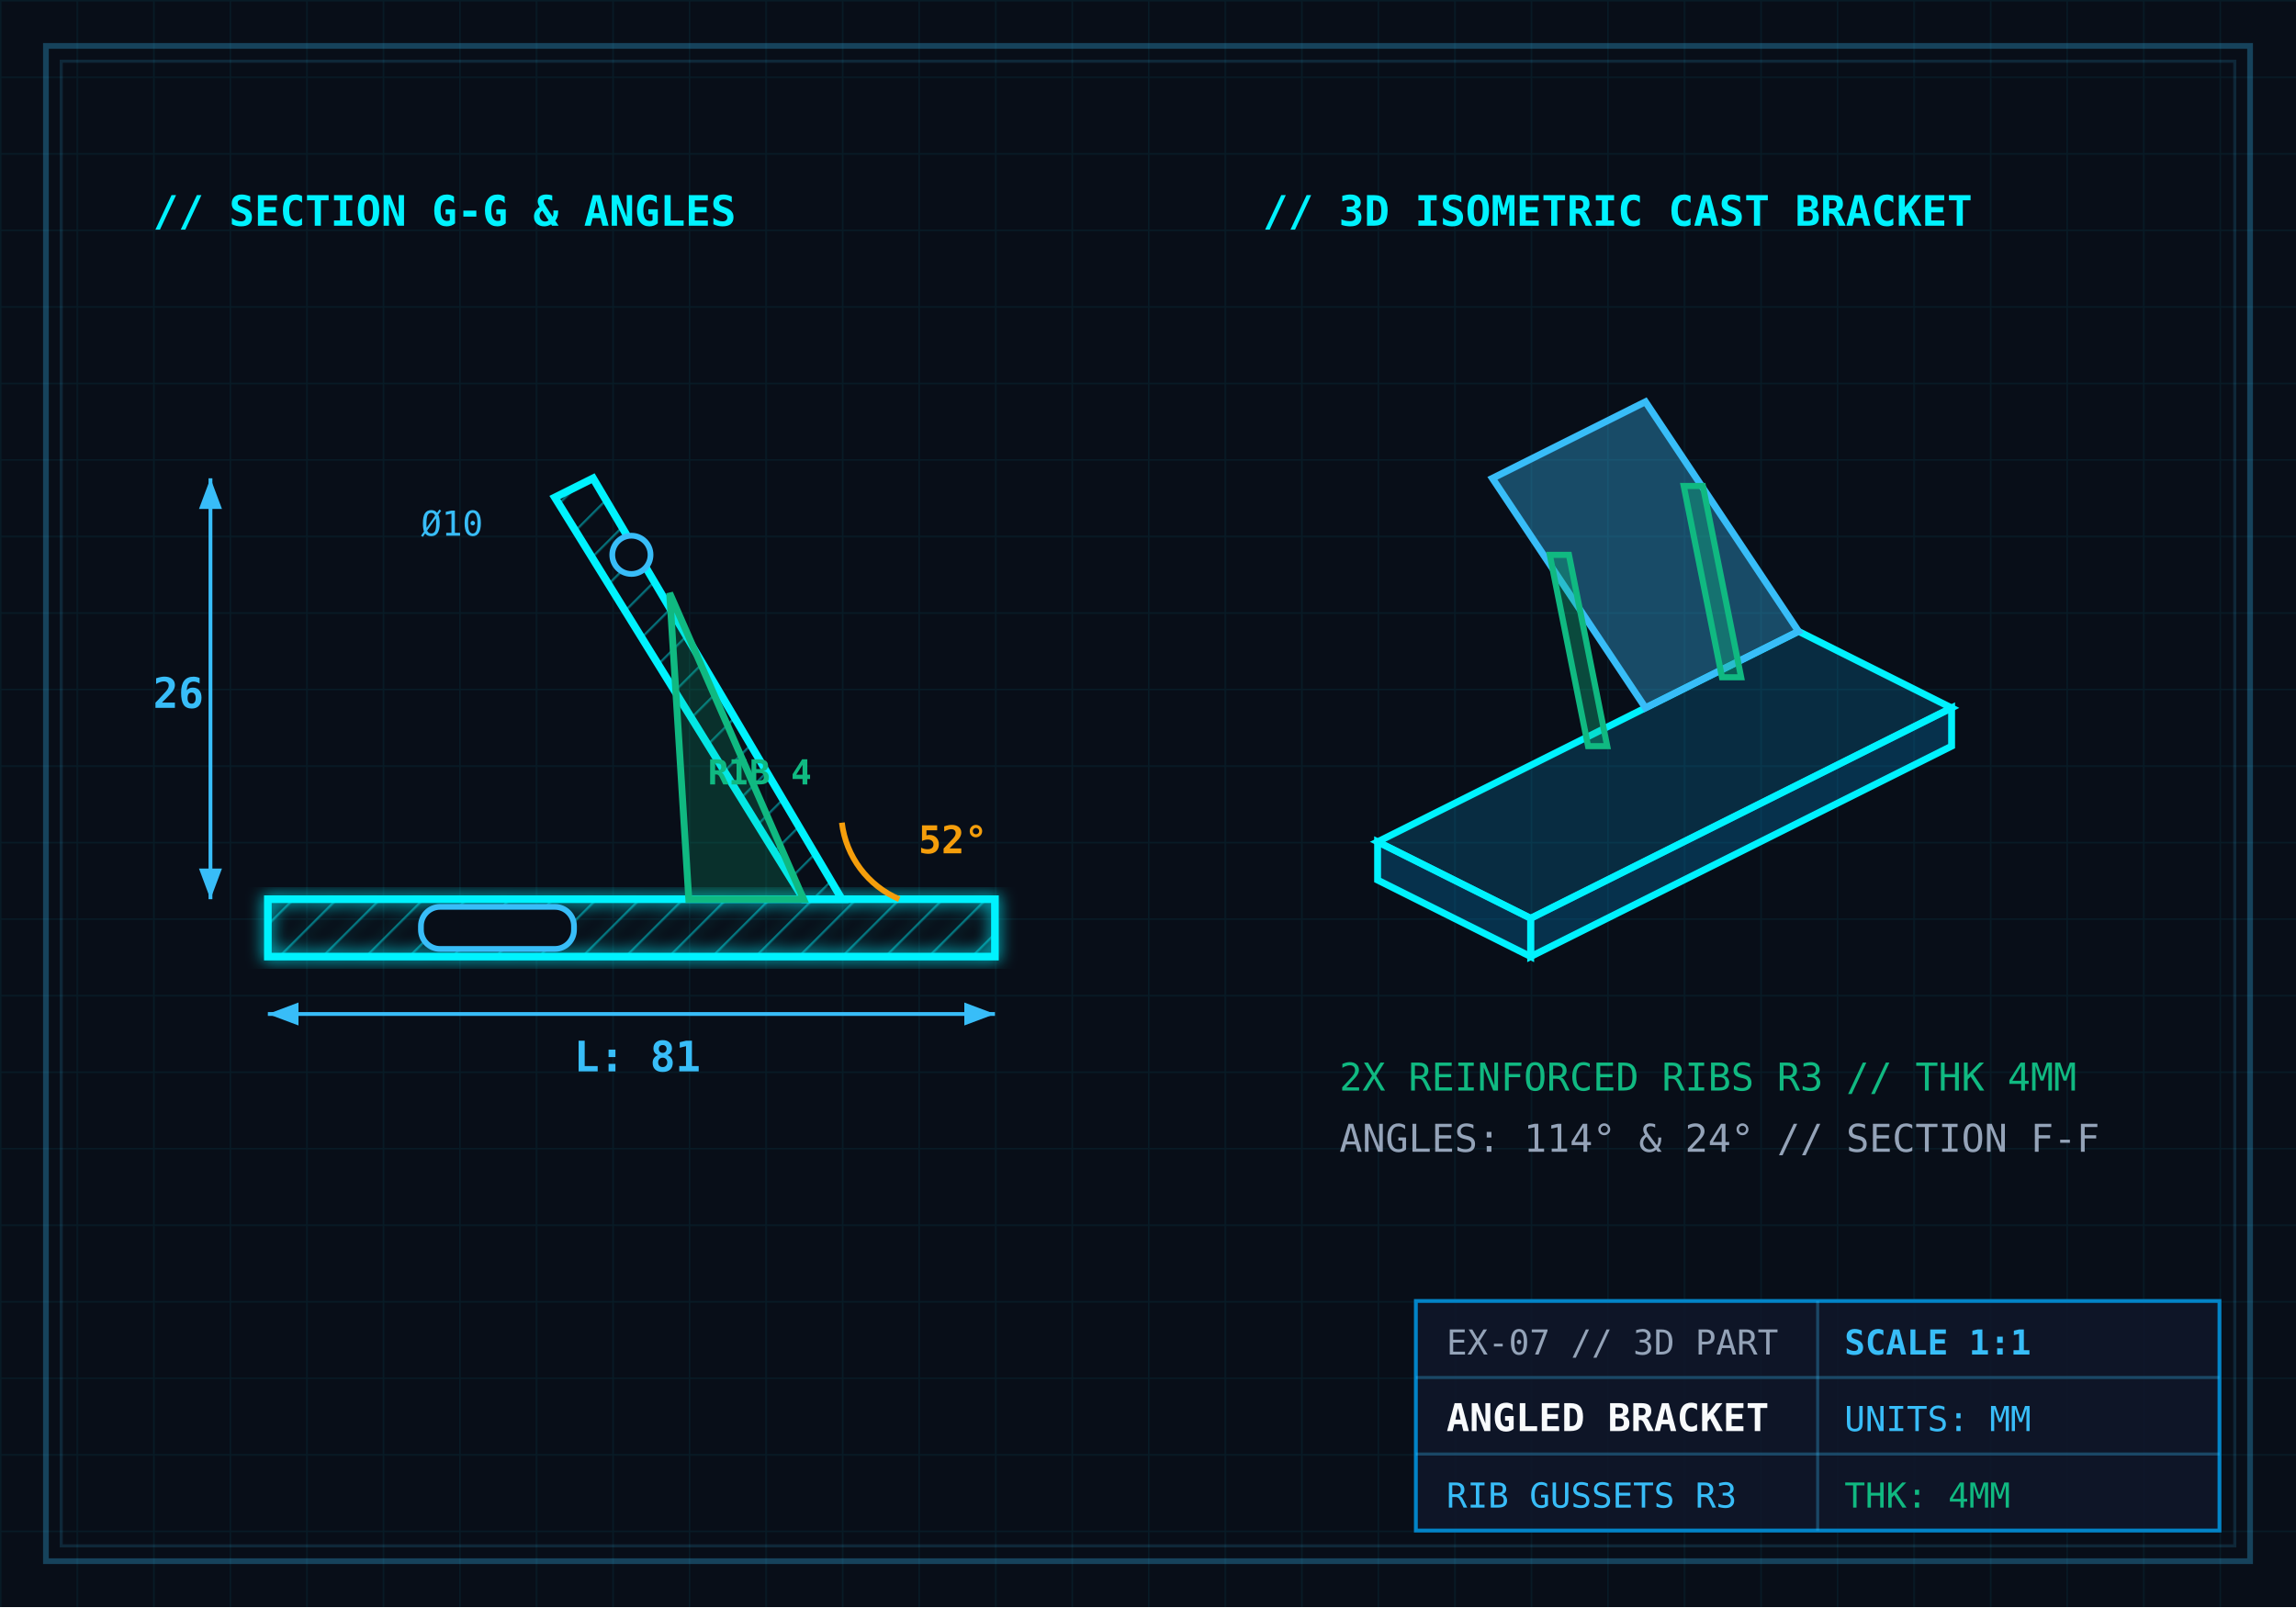
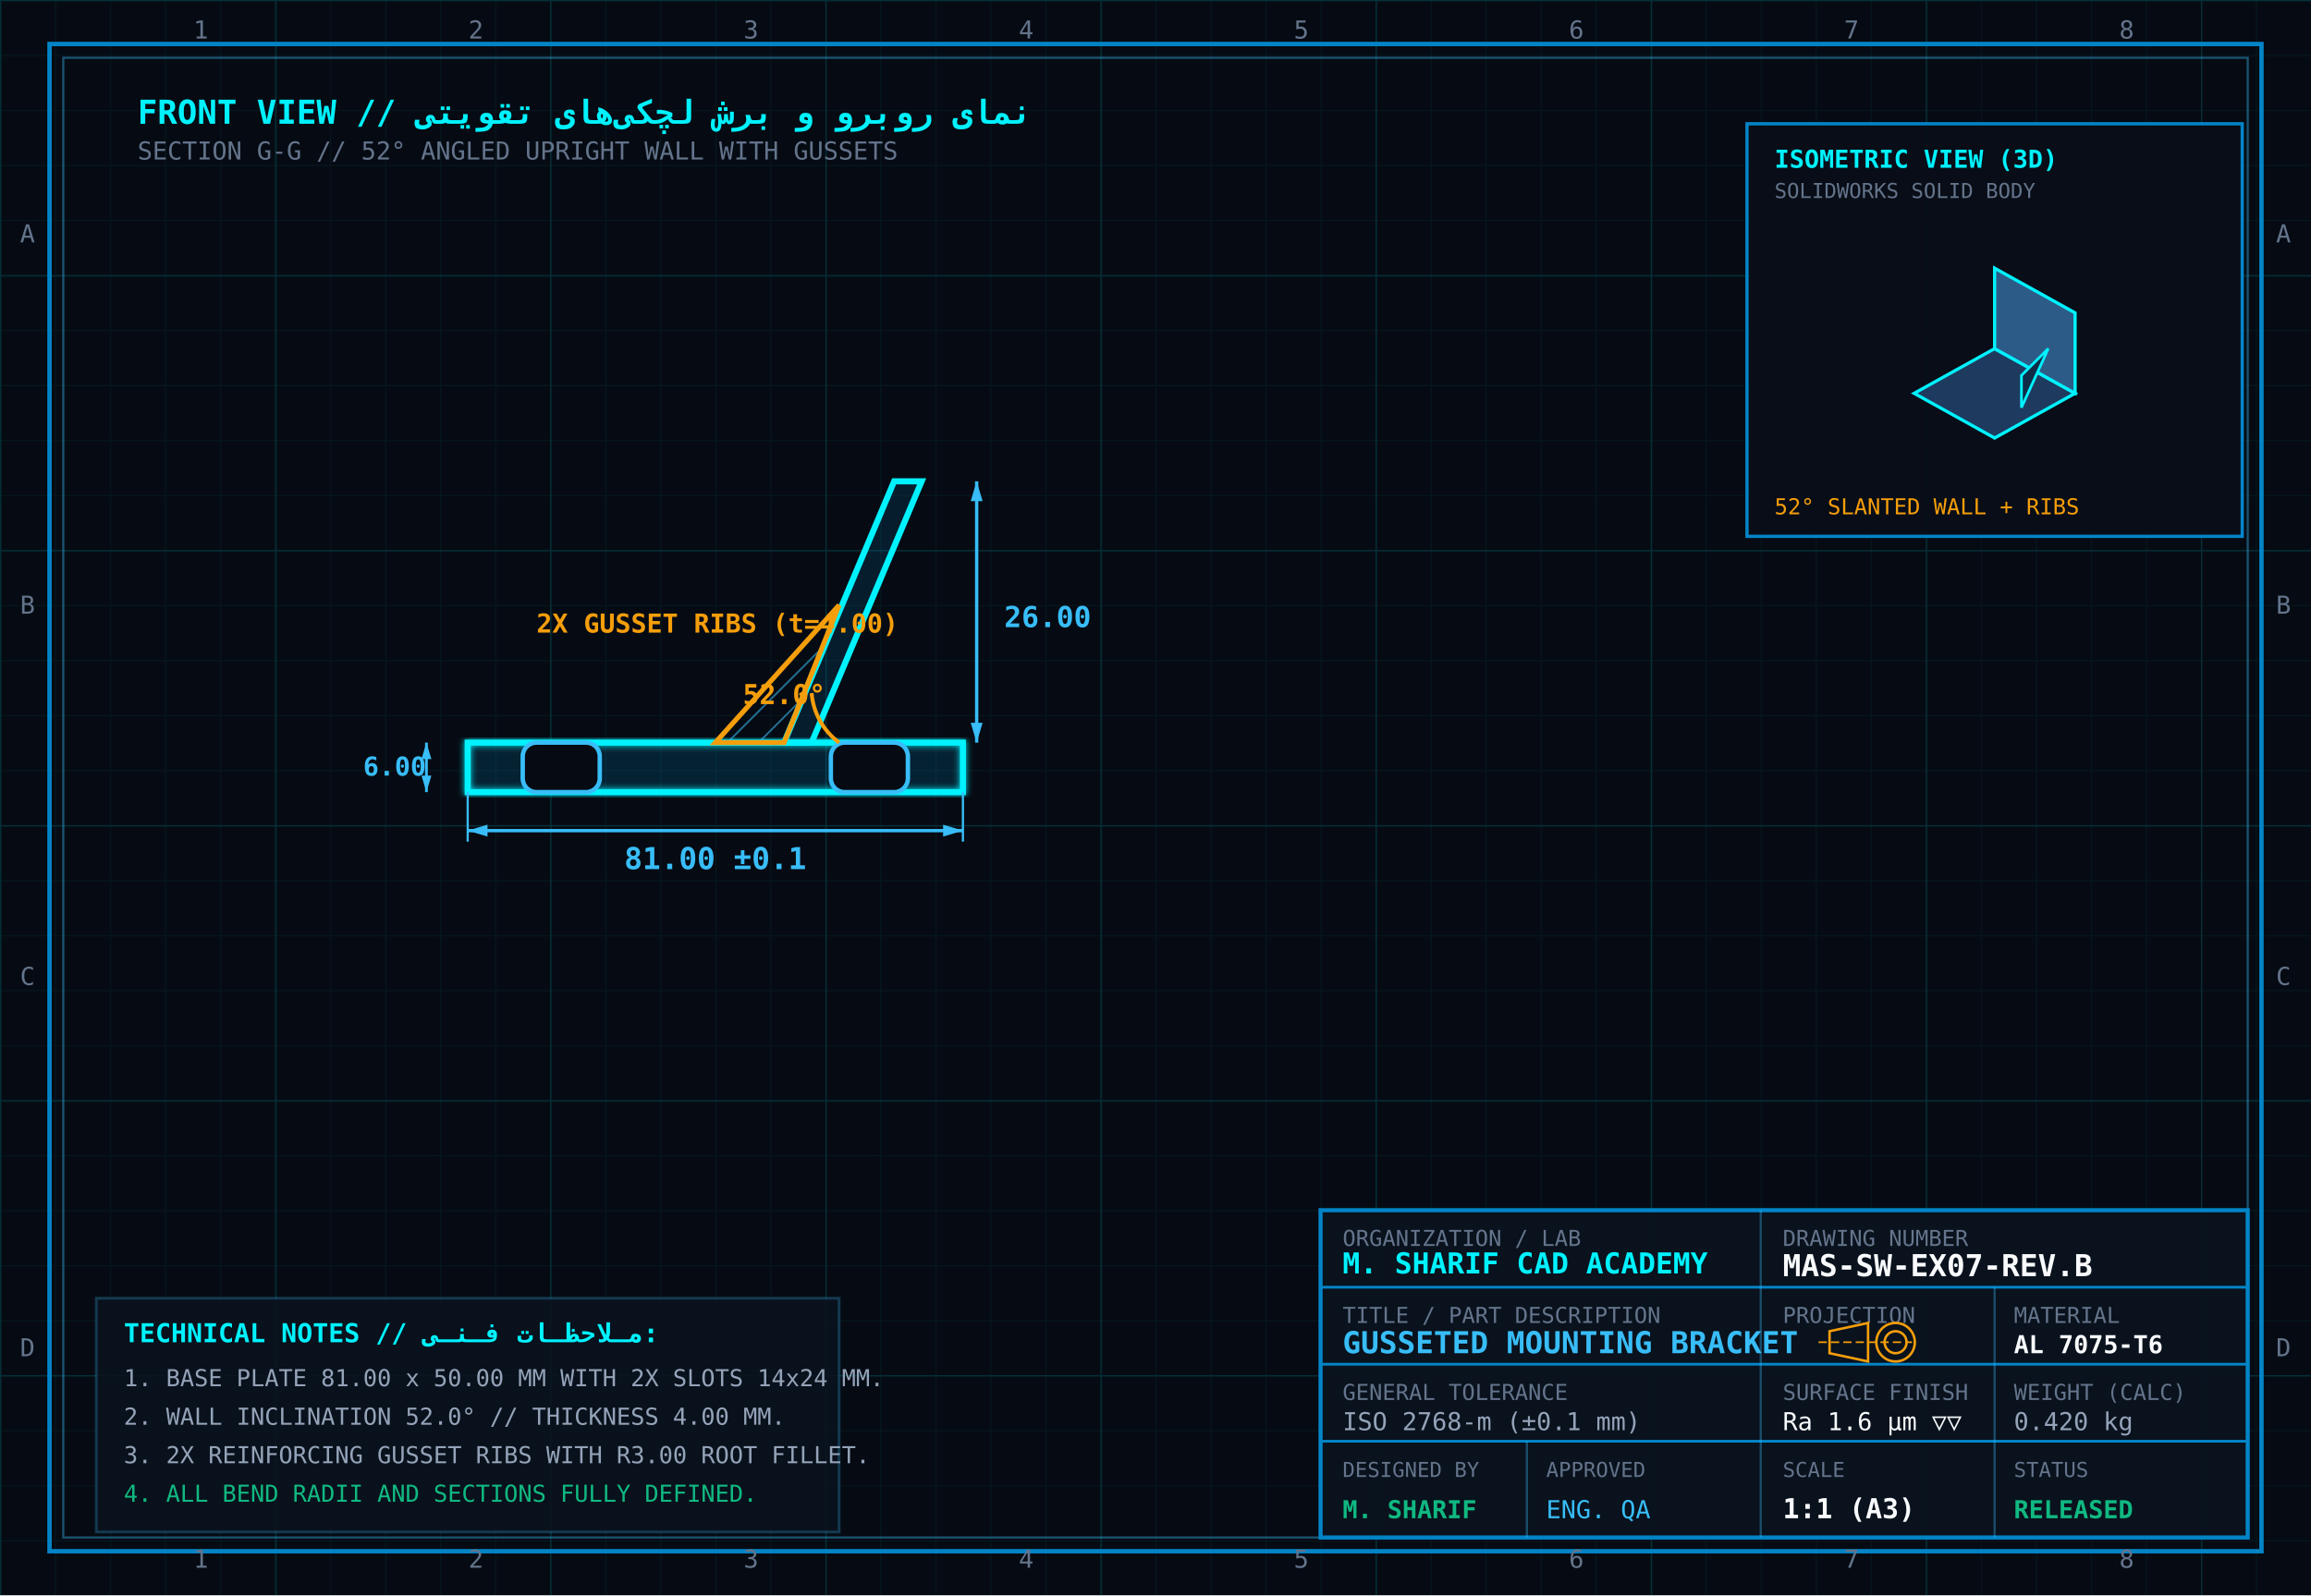
- <svg xmlns="http://www.w3.org/2000/svg" viewBox="0 0 600 420" width="100%" height="100%">
+ <svg xmlns="http://www.w3.org/2000/svg" viewBox="0 0 840 580" width="100%" height="100%">
  <defs>
-     <pattern id="grid7" width="20" height="20" patternUnits="userSpaceOnUse">
-       <path d="M 20 0 L 0 0 0 20" fill="none" stroke="rgba(0, 242, 254, 0.06)" stroke-width="0.8" />
+     <pattern id="cadGrid7" width="20" height="20" patternUnits="userSpaceOnUse">
+       <path d="M 20 0 L 0 0 0 20" fill="none" stroke="rgba(0, 242, 254, 0.05)" stroke-width="0.75" />
+     </pattern>
+     <pattern id="cadGridMajor7" width="100" height="100" patternUnits="userSpaceOnUse">
+       <path d="M 100 0 L 0 0 0 100" fill="none" stroke="rgba(0, 242, 254, 0.12)" stroke-width="1" />
    </pattern>
    <pattern id="hatch7" width="8" height="8" patternTransform="rotate(45 0 0)" patternUnits="userSpaceOnUse">
-       <line x1="0" y1="0" x2="0" y2="8" stroke="rgba(0, 242, 254, 0.4)" stroke-width="1.2" />
+       <line x1="0" y1="0" x2="0" y2="8" stroke="#38bdf8" stroke-width="1.2" opacity="0.6" />
    </pattern>
-     <filter id="glow7" x="-20%" y="-20%" width="140%" height="140%">
-       <feGaussianBlur stdDeviation="2" result="blur" />
+     <marker id="arrEnd7" viewBox="0 0 10 10" refX="10" refY="5" markerWidth="6" markerHeight="6" orient="auto">
+       <path d="M 0 2 L 10 5 L 0 8 Z" fill="#38bdf8" />
+     </marker>
+     <marker id="arrStart7" viewBox="0 0 10 10" refX="0" refY="5" markerWidth="6" markerHeight="6" orient="auto">
+       <path d="M 10 2 L 0 5 L 10 8 Z" fill="#38bdf8" />
+     </marker>
+     <filter id="glow7" x="-10%" y="-10%" width="120%" height="120%">
+       <feGaussianBlur stdDeviation="1.2" result="blur" />
      <feComposite in="SourceGraphic" in2="blur" operator="over" />
    </filter>
  </defs>
-   <rect width="600" height="420" fill="#080e18" />
-   <rect width="600" height="420" fill="url(#grid7)" />
-   <rect x="12" y="12" width="576" height="396" fill="none" stroke="rgba(56, 189, 248, 0.3)" stroke-width="1.5" />
-   <rect x="16" y="16" width="568" height="388" fill="none" stroke="rgba(56, 189, 248, 0.15)" stroke-width="0.8" />
-   <g transform="translate(370, 340)">
-     <rect width="210" height="60" fill="rgba(15, 23, 42, 0.9)" stroke="#0284c7" stroke-width="1" />
-     <line x1="0" y1="20" x2="210" y2="20" stroke="rgba(56, 189, 248, 0.3)" stroke-width="0.8" />
-     <line x1="0" y1="40" x2="210" y2="40" stroke="rgba(56, 189, 248, 0.3)" stroke-width="0.8" />
-     <line x1="105" y1="0" x2="105" y2="60" stroke="rgba(56, 189, 248, 0.3)" stroke-width="0.8" />
-     <text x="8" y="14" fill="#94a3b8" font-family="monospace" font-size="9">EX-07 // 3D PART</text>
-     <text x="112" y="14" fill="#38bdf8" font-family="monospace" font-size="9" font-weight="bold">SCALE 1:1</text>
-     <text x="8" y="34" fill="#f8fafc" font-family="monospace" font-size="10" font-weight="bold">ANGLED BRACKET</text>
-     <text x="112" y="34" fill="#38bdf8" font-family="monospace" font-size="9">UNITS: MM</text>
-     <text x="8" y="54" fill="#38bdf8" font-family="monospace" font-size="9">RIB GUSSETS R3</text>
-     <text x="112" y="54" fill="#10b981" font-family="monospace" font-size="9">THK: 4MM</text>
+   <rect width="840" height="580" fill="#060b13" class="cad-bg" />
+   <rect width="840" height="580" fill="url(#cadGrid7)" class="cad-grid" />
+   <rect width="840" height="580" fill="url(#cadGridMajor7)" class="cad-grid-major" />
+   <rect x="18" y="16" width="804" height="548" fill="none" stroke="#0284c7" stroke-width="1.6" />
+   <rect x="23" y="21" width="794" height="538" fill="none" stroke="rgba(56, 189, 248, 0.4)" stroke-width="0.8" />
+   <g fill="#64748b" font-family="monospace" font-size="9" text-anchor="middle">
+     <text x="73" y="14">1</text>
+     <text x="73" y="570">1</text>
+     <text x="173" y="14">2</text>
+     <text x="173" y="570">2</text>
+     <text x="273" y="14">3</text>
+     <text x="273" y="570">3</text>
+     <text x="373" y="14">4</text>
+     <text x="373" y="570">4</text>
+     <text x="473" y="14">5</text>
+     <text x="473" y="570">5</text>
+     <text x="573" y="14">6</text>
+     <text x="573" y="570">6</text>
+     <text x="673" y="14">7</text>
+     <text x="673" y="570">7</text>
+     <text x="773" y="14">8</text>
+     <text x="773" y="570">8</text>
  </g>
-   <g transform="translate(40, 45)">
-     <text x="0" y="14" fill="#00f2fe" font-family="monospace" font-size="11" font-weight="bold">// SECTION G-G &amp; ANGLES</text>
-     <rect x="30" y="190" width="190" height="15" fill="url(#hatch7)" stroke="#00f2fe" stroke-width="2" filter="url(#glow7)" />
-     <rect x="70" y="192" width="40" height="11" rx="5" fill="#080e18" stroke="#38bdf8" stroke-width="1.5" />
-     <path d="M 180 190 L 115 80 L 105 85 L 170 190 Z" fill="url(#hatch7)" stroke="#00f2fe" stroke-width="2" />
-     <path d="M 140 190 L 170 190 L 135 110 Z" fill="rgba(16, 185, 129, 0.2)" stroke="#10b981" stroke-width="1.8" />
-     <text x="145" y="160" fill="#10b981" font-family="monospace" font-size="9" font-weight="bold">RIB 4</text>
-     <path d="M 195 190 A 25 25 0 0 1 180 170" fill="none" stroke="#f59e0b" stroke-width="1.5" />
-     <text x="200" y="178" fill="#f59e0b" font-family="monospace" font-size="10" font-weight="bold">52°</text>
-     <line x1="30" y1="220" x2="220" y2="220" stroke="#38bdf8" stroke-width="1" />
-     <polygon points="30,220 38,217 38,223" fill="#38bdf8" />
-     <polygon points="220,220 212,217 212,223" fill="#38bdf8" />
-     <text x="110" y="235" fill="#38bdf8" font-family="monospace" font-size="11" font-weight="bold">L: 81</text>
-     <line x1="15" y1="80" x2="15" y2="190" stroke="#38bdf8" stroke-width="1" />
-     <polygon points="15,80 12,88 18,88" fill="#38bdf8" />
-     <polygon points="15,190 12,182 18,182" fill="#38bdf8" />
-     <text x="0" y="140" fill="#38bdf8" font-family="monospace" font-size="11" font-weight="bold">26</text>
-     <circle cx="125" cy="100" r="5" fill="#080e18" stroke="#38bdf8" stroke-width="1.5" />
-     <text x="70" y="95" fill="#38bdf8" font-family="monospace" font-size="9">Ø10</text>
+   <g fill="#64748b" font-family="monospace" font-size="9" text-anchor="middle" dominant-baseline="central">
+     <text x="10" y="85">A</text>
+     <text x="830" y="85">A</text>
+     <text x="10" y="220">B</text>
+     <text x="830" y="220">B</text>
+     <text x="10" y="355">C</text>
+     <text x="830" y="355">C</text>
+     <text x="10" y="490">D</text>
+     <text x="830" y="490">D</text>
  </g>
-   <g transform="translate(330, 45)">
-     <text x="0" y="14" fill="#00f2fe" font-family="monospace" font-size="11" font-weight="bold">// 3D ISOMETRIC CAST BRACKET</text>
-     <polygon points="30,175 140,120 180,140 70,195" fill="rgba(14, 165, 233, 0.2)" stroke="#00f2fe" stroke-width="1.8" />
-     <polygon points="30,175 70,195 70,205 30,185" fill="rgba(2, 132, 199, 0.3)" stroke="#00f2fe" stroke-width="1.8" />
-     <polygon points="70,195 180,140 180,150 70,205" fill="rgba(2, 132, 199, 0.3)" stroke="#00f2fe" stroke-width="1.8" />
-     <polygon points="100,140 140,120 100,60 60,80" fill="rgba(56, 189, 248, 0.35)" stroke="#38bdf8" stroke-width="1.8" />
-     <polygon points="85,150 75,100 80,100 90,150" fill="rgba(16, 185, 129, 0.35)" stroke="#10b981" stroke-width="1.6" />
-     <polygon points="120,132 110,82 115,82 125,132" fill="rgba(16, 185, 129, 0.35)" stroke="#10b981" stroke-width="1.6" />
-     <text x="20" y="240" fill="#10b981" font-family="monospace" font-size="10">2X REINFORCED RIBS R3 // THK 4MM</text>
-     <text x="20" y="256" fill="#94a3b8" font-family="monospace" font-size="10">ANGLES: 114° &amp; 24° // SECTION F-F</text>
+   <g transform="translate(480, 440)">
+     <rect width="337" height="119" fill="rgba(10, 18, 30, 0.95)" stroke="#0284c7" stroke-width="1.5" />
+     <line x1="0" y1="28" x2="337" y2="28" stroke="#0284c7" stroke-width="1" />
+     <line x1="0" y1="56" x2="337" y2="56" stroke="#0284c7" stroke-width="1" />
+     <line x1="0" y1="84" x2="337" y2="84" stroke="#0284c7" stroke-width="1" />
+     <line x1="160" y1="0" x2="160" y2="84" stroke="rgba(56, 189, 248, 0.35)" stroke-width="0.8" />
+     <line x1="245" y1="28" x2="245" y2="84" stroke="rgba(56, 189, 248, 0.35)" stroke-width="0.8" />
+     <line x1="75" y1="84" x2="75" y2="119" stroke="rgba(56, 189, 248, 0.35)" stroke-width="0.8" />
+     <line x1="160" y1="84" x2="160" y2="119" stroke="rgba(56, 189, 248, 0.35)" stroke-width="0.8" />
+     <line x1="245" y1="84" x2="245" y2="119" stroke="rgba(56, 189, 248, 0.35)" stroke-width="0.8" />
+     <text x="8" y="13" fill="#64748b" font-family="monospace" font-size="8">ORGANIZATION / LAB</text>
+     <text x="8" y="23" fill="#00f2fe" font-family="monospace" font-size="10.5" font-weight="bold">M. SHARIF CAD ACADEMY</text>
+     <text x="168" y="13" fill="#64748b" font-family="monospace" font-size="8">DRAWING NUMBER</text>
+     <text x="168" y="24" fill="#f8fafc" font-family="monospace" font-size="11" font-weight="bold">MAS-SW-EX07-REV.B</text>
+     <text x="8" y="41" fill="#64748b" font-family="monospace" font-size="8">TITLE / PART DESCRIPTION</text>
+     <text x="8" y="52" fill="#38bdf8" font-family="monospace" font-size="11" font-weight="bold">GUSSETED MOUNTING BRACKET</text>
+     <text x="168" y="41" fill="#64748b" font-family="monospace" font-size="8">PROJECTION</text>
+     <g transform="translate(185, 48)">
+       <polygon points="0,4 0,-4 14,-7 14,7" fill="none" stroke="#f59e0b" stroke-width="0.9" />
+       <line x1="-4" y1="0" x2="30" y2="0" stroke="#f59e0b" stroke-width="0.6" stroke-dasharray="3,1.5" />
+       <circle cx="24" cy="0" r="4" fill="none" stroke="#f59e0b" stroke-width="0.9" />
+       <circle cx="24" cy="0" r="7" fill="none" stroke="#f59e0b" stroke-width="0.9" />
+     </g>
+     <text x="252" y="41" fill="#64748b" font-family="monospace" font-size="8">MATERIAL</text>
+     <text x="252" y="52" fill="#f8fafc" font-family="monospace" font-size="9" font-weight="bold">AL 7075-T6</text>
+     <text x="8" y="69" fill="#64748b" font-family="monospace" font-size="8">GENERAL TOLERANCE</text>
+     <text x="8" y="80" fill="#94a3b8" font-family="monospace" font-size="9">ISO 2768-m (±0.1 mm)</text>
+     <text x="168" y="69" fill="#64748b" font-family="monospace" font-size="8">SURFACE FINISH</text>
+     <text x="168" y="80" fill="#f8fafc" font-family="monospace" font-size="9">Ra 1.6 µm ▽▽</text>
+     <text x="252" y="69" fill="#64748b" font-family="monospace" font-size="8">WEIGHT (CALC)</text>
+     <text x="252" y="80" fill="#94a3b8" font-family="monospace" font-size="9">0.420 kg</text>
+     <text x="8" y="97" fill="#64748b" font-family="monospace" font-size="7.5">DESIGNED BY</text>
+     <text x="8" y="112" fill="#10b981" font-family="monospace" font-size="9" font-weight="bold">M. SHARIF</text>
+     <text x="82" y="97" fill="#64748b" font-family="monospace" font-size="7.5">APPROVED</text>
+     <text x="82" y="112" fill="#38bdf8" font-family="monospace" font-size="9">ENG. QA</text>
+     <text x="168" y="97" fill="#64748b" font-family="monospace" font-size="7.5">SCALE</text>
+     <text x="168" y="112" fill="#f8fafc" font-family="monospace" font-size="10" font-weight="bold">1:1 (A3)</text>
+     <text x="252" y="97" fill="#64748b" font-family="monospace" font-size="7.5">STATUS</text>
+     <text x="252" y="112" fill="#10b981" font-family="monospace" font-size="9" font-weight="bold">RELEASED</text>
+   </g>
+   <g transform="translate(35, 472)">
+     <rect width="270" height="85" fill="rgba(10, 18, 30, 0.85)" stroke="rgba(56, 189, 248, 0.25)" stroke-width="1" />
+     <text x="10" y="16" fill="#00f2fe" font-family="monospace" font-size="9.5" font-weight="bold">TECHNICAL NOTES // مـلاحظـات فـنـی:</text>
+     <text x="10" y="32" fill="#94a3b8" font-family="monospace" font-size="8.5">1. BASE PLATE 81.00 x 50.00 MM WITH 2X SLOTS 14x24 MM.</text>
+     <text x="10" y="46" fill="#94a3b8" font-family="monospace" font-size="8.5">2. WALL INCLINATION 52.0° // THICKNESS 4.00 MM.</text>
+     <text x="10" y="60" fill="#94a3b8" font-family="monospace" font-size="8.5">3. 2X REINFORCING GUSSET RIBS WITH R3.00 ROOT FILLET.</text>
+     <text x="10" y="74" fill="#10b981" font-family="monospace" font-size="8.5">4. ALL BEND RADII AND SECTIONS FULLY DEFINED.</text>
+   </g>
+   <g transform="translate(635, 45)">
+     <rect width="180" height="150" fill="rgba(8, 14, 24, 0.9)" stroke="#0284c7" stroke-width="1.2" />
+     <text x="10" y="16" fill="#00f2fe" font-family="monospace" font-size="9" font-weight="bold">ISOMETRIC VIEW (3D)</text>
+     <text x="10" y="27" fill="#64748b" font-family="monospace" font-size="7.5">SOLIDWORKS SOLID BODY</text>
+     <g transform="translate(90, 85) scale(0.65)">
+       <polygon points="-45,20 0,-5 45,20 0,45" fill="#1e3a5f" stroke="#00f2fe" stroke-width="1.8" />
+       <polygon points="0,-5 45,20 45,-25 0,-50" fill="#2d5b88" stroke="#00f2fe" stroke-width="1.8" />
+       <polygon points="15,10 30,-5 15,28" fill="#0f2b48" stroke="#00f2fe" stroke-width="1.5" />
+     </g>
+     <text x="10" y="142" fill="#f59e0b" font-family="monospace" font-size="8">52° SLANTED WALL + RIBS</text>
+   </g>
+   <g transform="translate(260, 240)">
+     <text x="-210" y="-195" fill="#00f2fe" font-family="monospace" font-size="12" font-weight="bold">FRONT VIEW // نمای روبرو و برش لچکی‌های تقویتی</text>
+     <text x="-210" y="-182" fill="#64748b" font-family="monospace" font-size="9">SECTION G-G // 52° ANGLED UPRIGHT WALL WITH GUSSETS</text>
+     <rect x="-90" y="30" width="180" height="18" fill="rgba(14, 165, 233, 0.08)" stroke="#00f2fe" stroke-width="2.2" filter="url(#glow7)" />
+     <rect x="-70" y="30" width="28" height="18" rx="5" fill="#060b13" stroke="#38bdf8" stroke-width="1.6" />
+     <rect x="42" y="30" width="28" height="18" rx="5" fill="#060b13" stroke="#38bdf8" stroke-width="1.6" />
+     <polygon points="35,30 25,30 65,-65 75,-65" fill="rgba(14, 165, 233, 0.12)" stroke="#00f2fe" stroke-width="2.2" />
+     <polygon points="0,30 25,30 45,-20" fill="url(#hatch7)" stroke="#f59e0b" stroke-width="1.8" />
+     <line x1="-90" y1="62" x2="90" y2="62" stroke="#38bdf8" stroke-width="1.2" marker-start="url(#arrStart7)" marker-end="url(#arrEnd7)" />
+     <line x1="-90" y1="48" x2="-90" y2="66" stroke="#38bdf8" stroke-width="0.8" />
+     <line x1="90" y1="48" x2="90" y2="66" stroke="#38bdf8" stroke-width="0.8" />
+     <text x="0" y="76" fill="#38bdf8" font-family="monospace" font-size="11" font-weight="bold" text-anchor="middle">81.00 ±0.1</text>
+     <line x1="-105" y1="30" x2="-105" y2="48" stroke="#38bdf8" stroke-width="1" marker-start="url(#arrStart7)" marker-end="url(#arrEnd7)" />
+     <text x="-128" y="42" fill="#38bdf8" font-family="monospace" font-size="9.5" font-weight="bold">6.00</text>
+     <line x1="95" y1="-65" x2="95" y2="30" stroke="#38bdf8" stroke-width="1.2" marker-start="url(#arrStart7)" marker-end="url(#arrEnd7)" />
+     <text x="105" y="-12" fill="#38bdf8" font-family="monospace" font-size="10.5" font-weight="bold">26.00</text>
+     <path d="M 45 30 A 25 25 0 0 1 35 12" fill="none" stroke="#f59e0b" stroke-width="1.4" />
+     <text x="10" y="16" fill="#f59e0b" font-family="monospace" font-size="10" font-weight="bold">52.0°</text>
+     <text x="-65" y="-10" fill="#f59e0b" font-family="monospace" font-size="9.5" font-weight="bold">2X GUSSET RIBS (t=4.00)</text>
  </g>
</svg>
